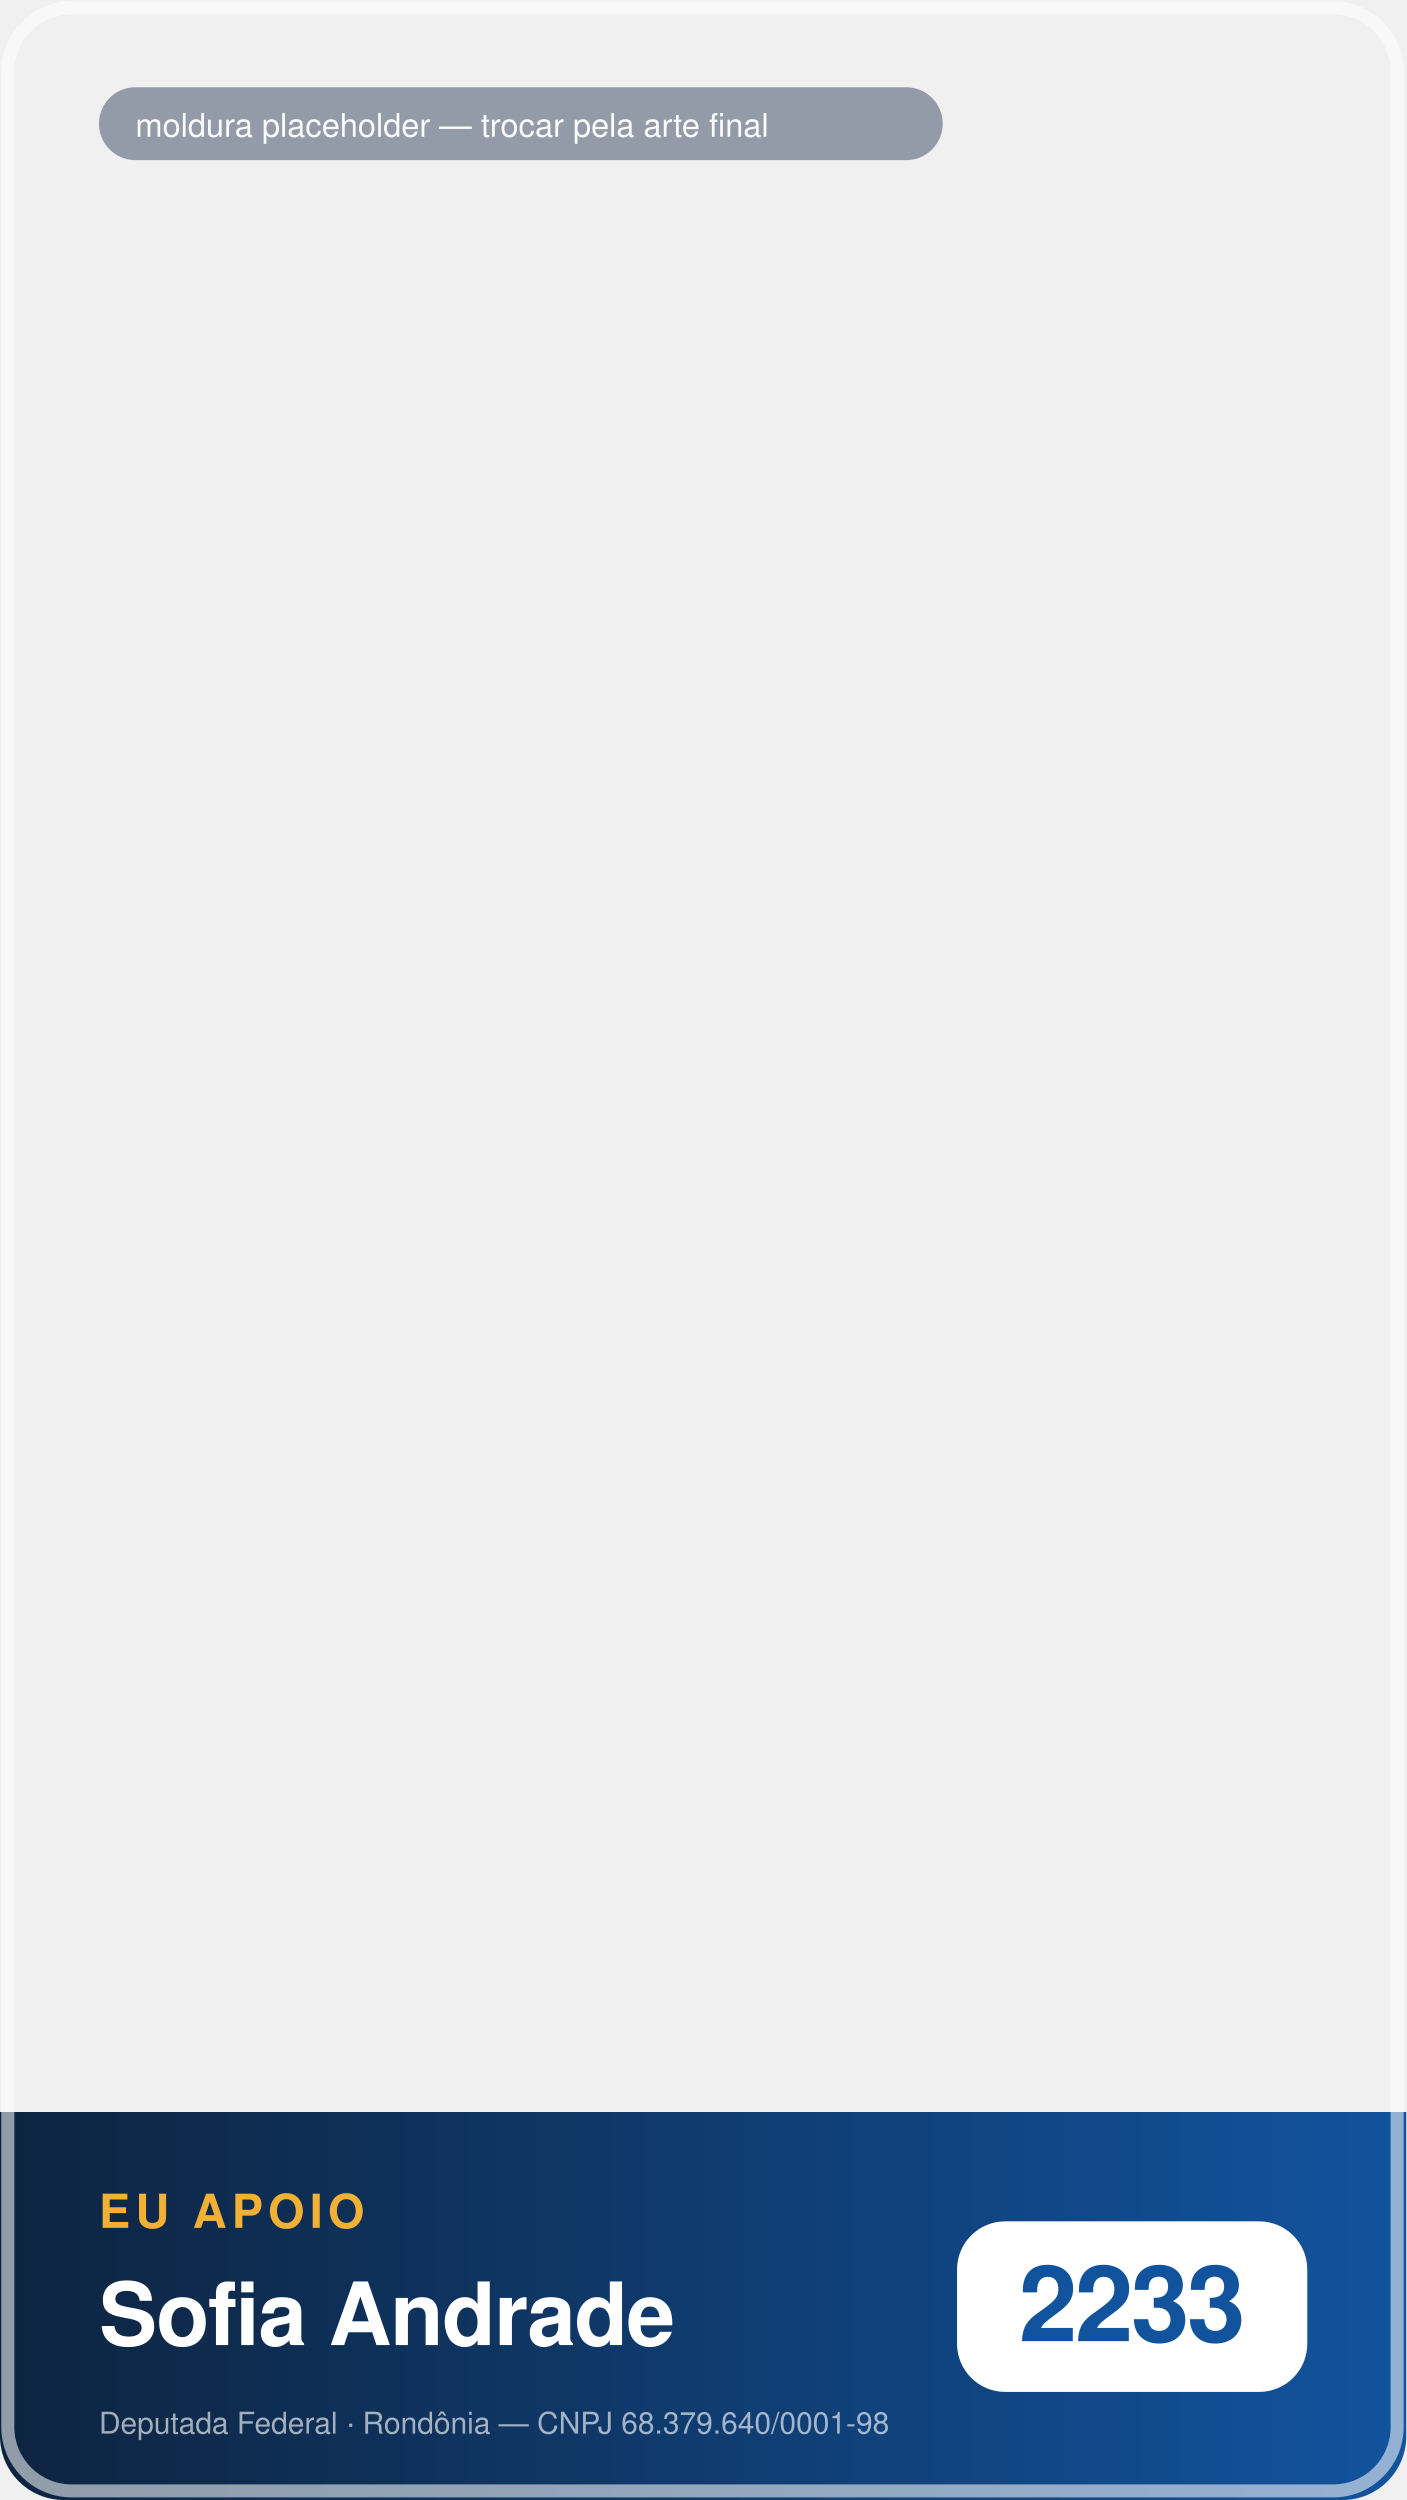
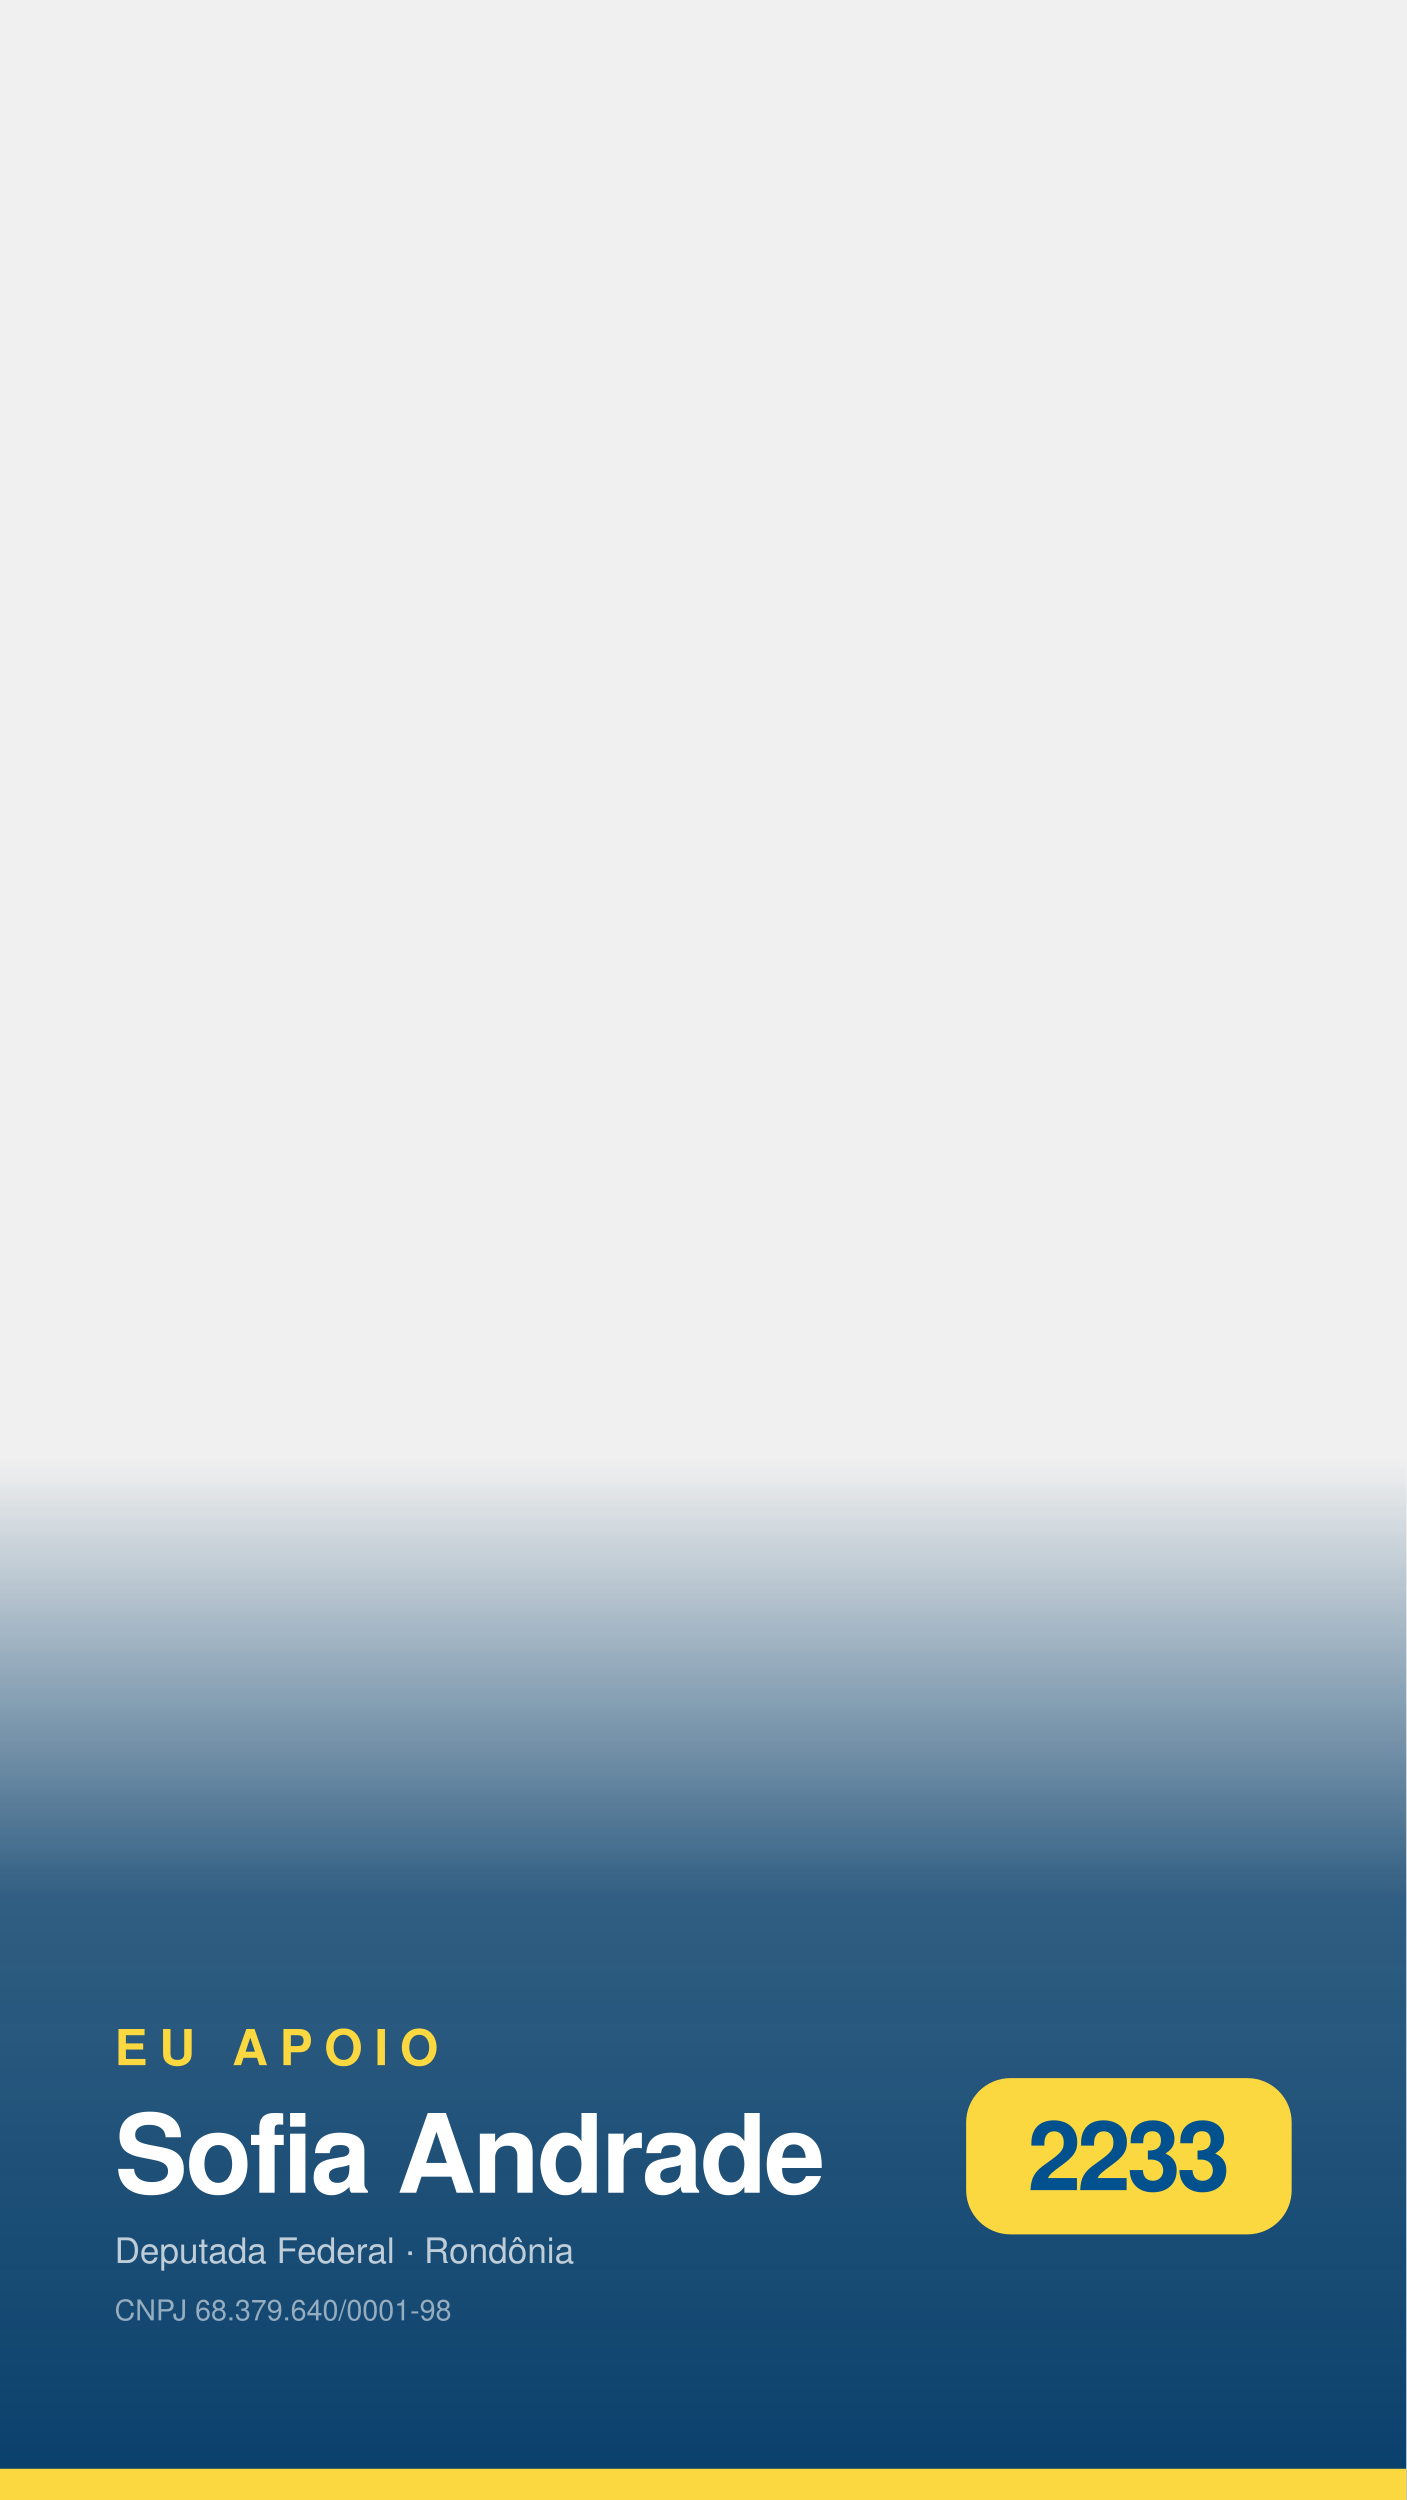
- <svg xmlns="http://www.w3.org/2000/svg" width="1080" height="1920" viewBox="0 0 1080 1920" role="img" aria-label="Moldura Story">
+ <svg xmlns="http://www.w3.org/2000/svg" width="1080" height="1920" viewBox="0 0 1080 1920" role="img" aria-label="Moldura de story">
  <defs>
-     <linearGradient id="faixa" x1="0" y1="0" x2="1" y2="0">
-       <stop offset="0%" stop-color="#0d2440" />
-       <stop offset="100%" stop-color="#12539e" />
+     <linearGradient id="veu" x1="0" y1="0" x2="0" y2="1">
+       <stop offset="0%" stop-color="#013a67" stop-opacity="0" />
+       <stop offset="42%" stop-color="#013a67" stop-opacity="0.80" />
+       <stop offset="100%" stop-color="#013a67" stop-opacity="0.97" />
    </linearGradient>
-     <clipPath id="corte">
-       <rect x="0" y="0" width="1080" height="1920" rx="49" ry="49" />
-     </clipPath>
  </defs>
-   <g clip-path="url(#corte)">
-     <rect x="0" y="1622" width="1080" height="298" fill="url(#faixa)" />
-     <text x="76" y="1711" font-family="Helvetica, Arial, sans-serif" font-size="36" font-weight="600" fill="#f2b134" letter-spacing="4">EU APOIO</text>
-     <text x="76" y="1801" font-family="Helvetica, Arial, sans-serif" font-size="67" font-weight="700" fill="#ffffff" letter-spacing="-1">Sofia Andrade</text>
-     <text x="76" y="1869" font-family="Helvetica, Arial, sans-serif" font-size="23" fill="#ffffff" fill-opacity="0.62">Deputada Federal · Rondônia — CNPJ 68.379.640/0001-98</text>
-     <rect x="735" y="1706" width="269" height="131" rx="37" fill="#ffffff" />
-     <text x="869.5" y="1798" font-family="Helvetica, Arial, sans-serif" font-size="81" font-weight="700" fill="#12539e" text-anchor="middle" letter-spacing="-2">2233</text>
-     <rect x="6" y="6" width="1067" height="1907" rx="49" fill="none" stroke="#ffffff" stroke-opacity="0.55" stroke-width="10" />
-     <g opacity="0.75">
-       <rect x="76" y="67" width="648" height="56" rx="28" fill="#0d2440" fill-opacity="0.55" />
-       <text x="104" y="105" font-family="Helvetica, Arial, sans-serif" font-size="25" fill="#ffffff">moldura placeholder — trocar pela arte final</text>
-     </g>
+   <rect x="0" y="1120" width="1080" height="800" fill="url(#veu)" />
+   <g font-family="Helvetica Neue, Helvetica, Arial, sans-serif">
+     <text x="88" y="1586" font-size="38" font-weight="700" letter-spacing="9" fill="#fbd83f">EU APOIO</text>
+     <text x="88" y="1684" font-size="84" font-weight="700" letter-spacing="-2" fill="#ffffff">Sofia Andrade</text>
+     <text x="88" y="1738" font-size="27" fill="#ffffff" fill-opacity="0.72">Deputada Federal · Rondônia</text>
+     <text x="88" y="1782" font-size="22" fill="#ffffff" fill-opacity="0.55">CNPJ 68.379.640/0001-98</text>
+     <rect x="742" y="1596" width="250" height="120" rx="34" fill="#fbd83f" />
+     <text x="867" y="1682" font-size="74" font-weight="700" letter-spacing="-3" fill="#01518f" text-anchor="middle">2233</text>
  </g>
+   <rect x="0" y="1896" width="1080" height="24" fill="#fbd83f" />
</svg>
